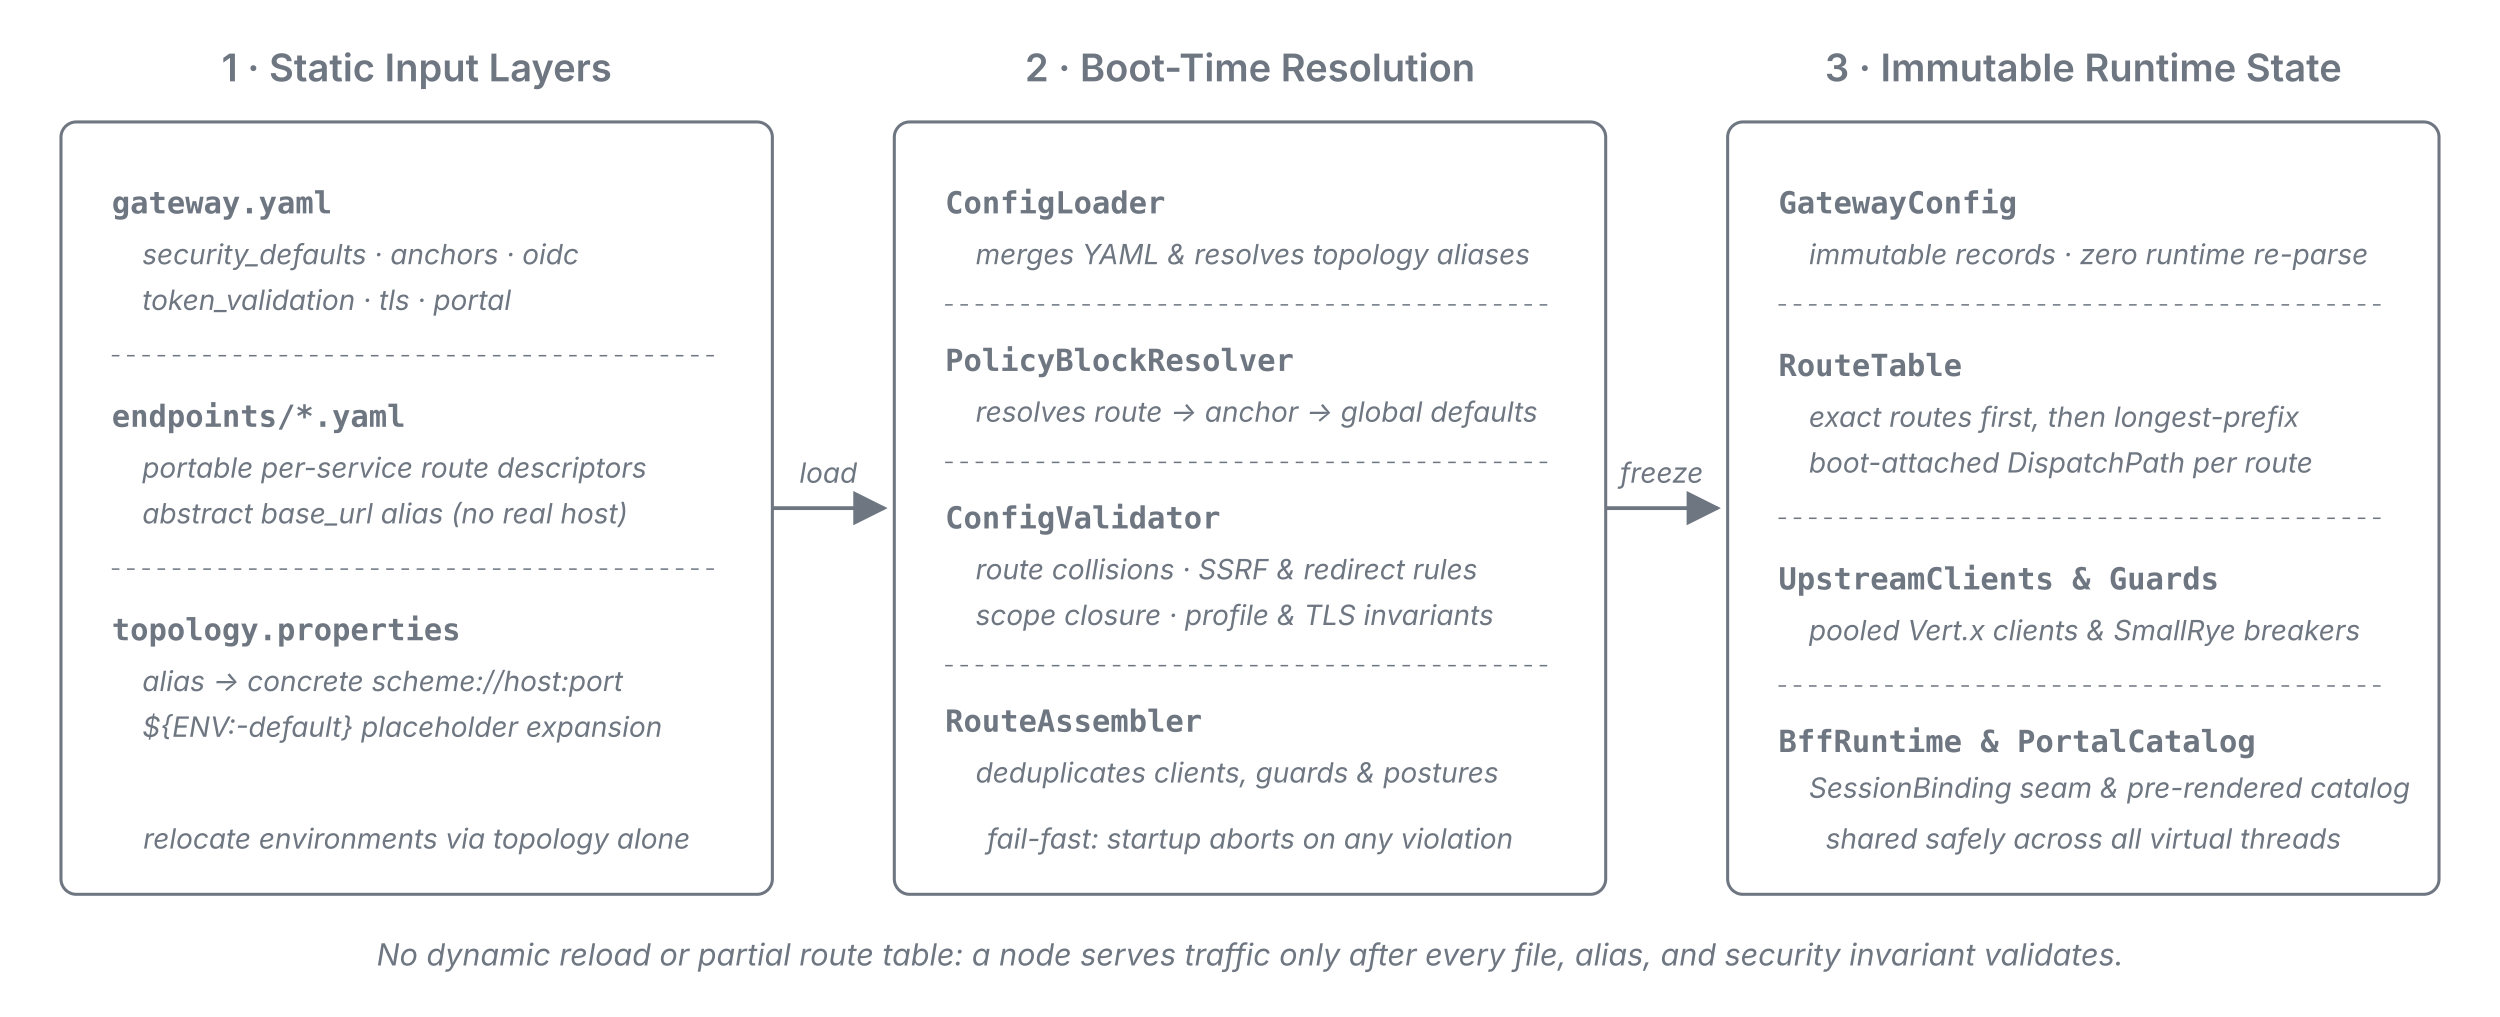
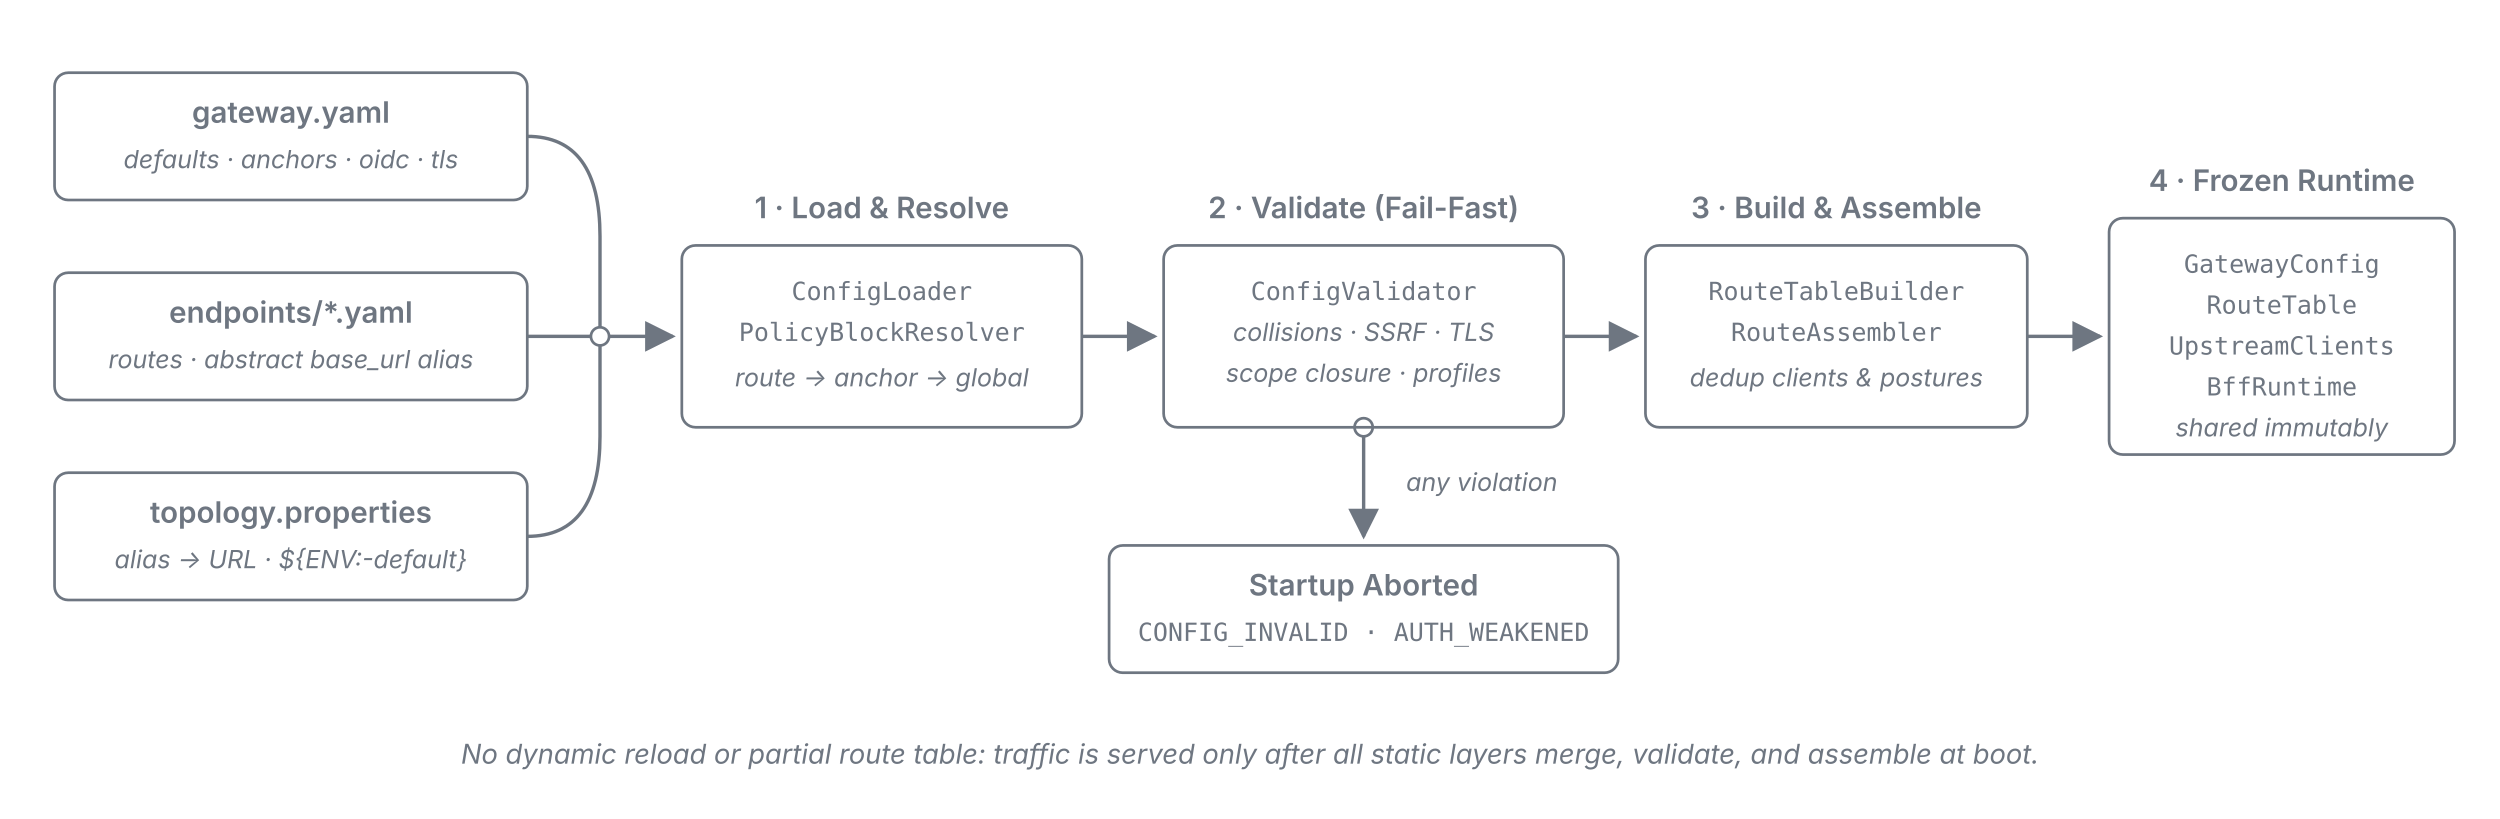
- <svg xmlns="http://www.w3.org/2000/svg" viewBox="0 0 984 400" role="img" aria-labelledby="title desc" font-family="ui-sans-serif, -apple-system, system-ui, 'Segoe UI', sans-serif">
+ <svg xmlns="http://www.w3.org/2000/svg" viewBox="0 0 1100 360" role="img" aria-labelledby="title desc" font-family="ui-sans-serif, -apple-system, system-ui, 'Segoe UI', sans-serif">
  <defs>
    <marker id="arrow" viewBox="0 0 10 10" refX="9" refY="5" markerWidth="9" markerHeight="9" orient="auto">
      <path d="M0,0 L10,5 L0,10 z" class="arrow-fill" />
    </marker>
    <style>
-       .col-header { font-size: 15px; font-weight: 600; fill: #6e7681; text-anchor: middle; }
-       .item-bold  { font-size: 12px; font-weight: 700; fill: #6e7681; font-family: ui-monospace, 'SF Mono', Menlo, Consolas, monospace; }
-       .item       { font-size: 12px; fill: #6e7681; font-family: ui-monospace, 'SF Mono', Menlo, Consolas, monospace; }
-       .sub        { font-size: 11px; fill: #6e7681; font-style: italic; }
-       .col-sub    { font-size: 11px; fill: #6e7681; text-anchor: middle; font-style: italic; }
+       .stage      { font-size: 13px; font-weight: 600; fill: #6e7681; text-anchor: middle; }
+       .mono       { font-size: 11px; fill: #6e7681; text-anchor: middle; font-family: ui-monospace, 'SF Mono', Menlo, Consolas, monospace; }
+       .sub        { font-size: 11px; fill: #6e7681; text-anchor: middle; font-style: italic; }
      .caption    { font-size: 12px; fill: #6e7681; text-anchor: middle; font-style: italic; }
      .stroke     { stroke: #6e7681; stroke-width: 1.2; fill: none; }
-       .arrow      { stroke: #6e7681; stroke-width: 1.5; fill: none; }
+       .track      { stroke: #6e7681; stroke-width: 1.5; fill: none; }
      .arrow-fill { fill: #6e7681; }
-       .sep        { stroke: #6e7681; stroke-width: 0.6; stroke-dasharray: 3 3; fill: none; }
    </style>
  </defs>
-   <text x="164" y="32" class="col-header">1 · Static Input Layers</text>
-   <text x="492" y="32" class="col-header">2 · Boot-Time Resolution</text>
-   <text x="820" y="32" class="col-header">3 · Immutable Runtime State</text>
-   <rect class="stroke" x="24" y="48" width="280" height="304" rx="6" />
-   <rect class="stroke" x="352" y="48" width="280" height="304" rx="6" />
-   <rect class="stroke" x="680" y="48" width="280" height="304" rx="6" />
-   <text x="44" y="84" class="item-bold">gateway.yaml</text>
-   <text x="56" y="104" class="sub">security_defaults · anchors · oidc</text>
-   <text x="56" y="122" class="sub">token_validation · tls · portal</text>
-   <line class="sep" x1="44" y1="140" x2="284" y2="140" />
-   <text x="44" y="168" class="item-bold">endpoints/*.yaml</text>
-   <text x="56" y="188" class="sub">portable per-service route descriptors</text>
-   <text x="56" y="206" class="sub">abstract base_url alias (no real host)</text>
-   <line class="sep" x1="44" y1="224" x2="284" y2="224" />
-   <text x="44" y="252" class="item-bold">topology.properties</text>
-   <text x="56" y="272" class="sub">alias → concrete scheme://host:port</text>
-   <text x="56" y="290" class="sub">${ENV:-default} placeholder expansion</text>
-   <text x="164" y="334" class="col-sub">relocate environments via topology alone</text>
-   <line class="arrow" x1="304" y1="200" x2="348" y2="200" marker-end="url(#arrow)" />
-   <text x="326" y="190" class="col-sub">load</text>
-   <text x="372" y="84" class="item-bold">ConfigLoader</text>
-   <text x="384" y="104" class="sub">merges YAML &amp; resolves topology aliases</text>
-   <line class="sep" x1="372" y1="120" x2="612" y2="120" />
-   <text x="372" y="146" class="item-bold">PolicyBlockResolver</text>
-   <text x="384" y="166" class="sub">resolves route → anchor → global defaults</text>
-   <line class="sep" x1="372" y1="182" x2="612" y2="182" />
-   <text x="372" y="208" class="item-bold">ConfigValidator</text>
-   <text x="384" y="228" class="sub">route collisions · SSRF &amp; redirect rules</text>
-   <text x="384" y="246" class="sub">scope closure · profile &amp; TLS invariants</text>
-   <line class="sep" x1="372" y1="262" x2="612" y2="262" />
-   <text x="372" y="288" class="item-bold">RouteAssembler</text>
-   <text x="384" y="308" class="sub">deduplicates clients, guards &amp; postures</text>
-   <text x="492" y="334" class="col-sub">fail-fast: startup aborts on any violation</text>
-   <line class="arrow" x1="632" y1="200" x2="676" y2="200" marker-end="url(#arrow)" />
-   <text x="654" y="190" class="col-sub">freeze</text>
-   <text x="700" y="84" class="item-bold">GatewayConfig</text>
-   <text x="712" y="104" class="sub">immutable records · zero runtime re-parse</text>
-   <line class="sep" x1="700" y1="120" x2="940" y2="120" />
-   <text x="700" y="148" class="item-bold">RouteTable</text>
-   <text x="712" y="168" class="sub">exact routes first, then longest-prefix</text>
-   <text x="712" y="186" class="sub">boot-attached DispatchPath per route</text>
-   <line class="sep" x1="700" y1="204" x2="940" y2="204" />
-   <text x="700" y="232" class="item-bold">UpstreamClients &amp; Guards</text>
-   <text x="712" y="252" class="sub">pooled Vert.x clients &amp; SmallRye breakers</text>
-   <line class="sep" x1="700" y1="270" x2="940" y2="270" />
-   <text x="700" y="296" class="item-bold">BffRuntime &amp; PortalCatalog</text>
-   <text x="712" y="314" class="sub">SessionBinding seam &amp; pre-rendered catalog</text>
-   <text x="820" y="334" class="col-sub">shared safely across all virtual threads</text>
-   <text x="492" y="380" class="caption">No dynamic reload or partial route table: a node serves traffic only after every file, alias, and security invariant validates.</text>
+   <rect class="stroke" x="24" y="32" width="208" height="56" rx="6" />
+   <text x="128" y="54" class="stage">gateway.yaml</text>
+   <text x="128" y="74" class="sub">defaults · anchors · oidc · tls</text>
+   <path class="track" d="M 232 60 Q 264 60 264 104 L 264 144" />
+   <rect class="stroke" x="24" y="120" width="208" height="56" rx="6" />
+   <text x="128" y="142" class="stage">endpoints/*.yaml</text>
+   <text x="128" y="162" class="sub">routes · abstract base_url alias</text>
+   <line class="track" x1="232" y1="148" x2="260" y2="148" />
+   <rect class="stroke" x="24" y="208" width="208" height="56" rx="6" />
+   <text x="128" y="230" class="stage">topology.properties</text>
+   <text x="128" y="250" class="sub">alias → URL · ${ENV:-default}</text>
+   <path class="track" d="M 232 236 Q 264 236 264 192 L 264 152" />
+   <circle cx="264" cy="148" r="4" class="stroke" />
+   <line class="track" x1="268" y1="148" x2="296" y2="148" marker-end="url(#arrow)" />
+   <rect class="stroke" x="300" y="108" width="176" height="80" rx="6" />
+   <text x="388" y="96" class="stage">1 · Load &amp; Resolve</text>
+   <text x="388" y="132" class="mono">ConfigLoader</text>
+   <text x="388" y="150" class="mono">PolicyBlockResolver</text>
+   <text x="388" y="170" class="sub">route → anchor → global</text>
+   <line class="track" x1="476" y1="148" x2="508" y2="148" marker-end="url(#arrow)" />
+   <rect class="stroke" x="512" y="108" width="176" height="80" rx="6" />
+   <text x="600" y="96" class="stage">2 · Validate (Fail-Fast)</text>
+   <text x="600" y="132" class="mono">ConfigValidator</text>
+   <text x="600" y="150" class="sub">collisions · SSRF · TLS</text>
+   <text x="600" y="168" class="sub">scope closure · profiles</text>
+   <circle cx="600" cy="188" r="4" class="stroke" />
+   <line class="track" x1="600" y1="192" x2="600" y2="236" marker-end="url(#arrow)" />
+   <text x="652" y="216" class="sub">any violation</text>
+   <rect class="stroke" x="488" y="240" width="224" height="56" rx="6" />
+   <text x="600" y="262" class="stage">Startup Aborted</text>
+   <text x="600" y="282" class="mono">CONFIG_INVALID · AUTH_WEAKENED</text>
+   <line class="track" x1="688" y1="148" x2="720" y2="148" marker-end="url(#arrow)" />
+   <rect class="stroke" x="724" y="108" width="168" height="80" rx="6" />
+   <text x="808" y="96" class="stage">3 · Build &amp; Assemble</text>
+   <text x="808" y="132" class="mono">RouteTableBuilder</text>
+   <text x="808" y="150" class="mono">RouteAssembler</text>
+   <text x="808" y="170" class="sub">dedup clients &amp; postures</text>
+   <line class="track" x1="892" y1="148" x2="924" y2="148" marker-end="url(#arrow)" />
+   <rect class="stroke" x="928" y="96" width="152" height="104" rx="6" />
+   <text x="1004" y="84" class="stage">4 · Frozen Runtime</text>
+   <text x="1004" y="120" class="mono">GatewayConfig</text>
+   <text x="1004" y="138" class="mono">RouteTable</text>
+   <text x="1004" y="156" class="mono">UpstreamClients</text>
+   <text x="1004" y="174" class="mono">BffRuntime</text>
+   <text x="1004" y="192" class="sub">shared immutably</text>
+   <text x="550" y="336" class="caption">No dynamic reload or partial route table: traffic is served only after all static layers merge, validate, and assemble at boot.</text>
</svg>
